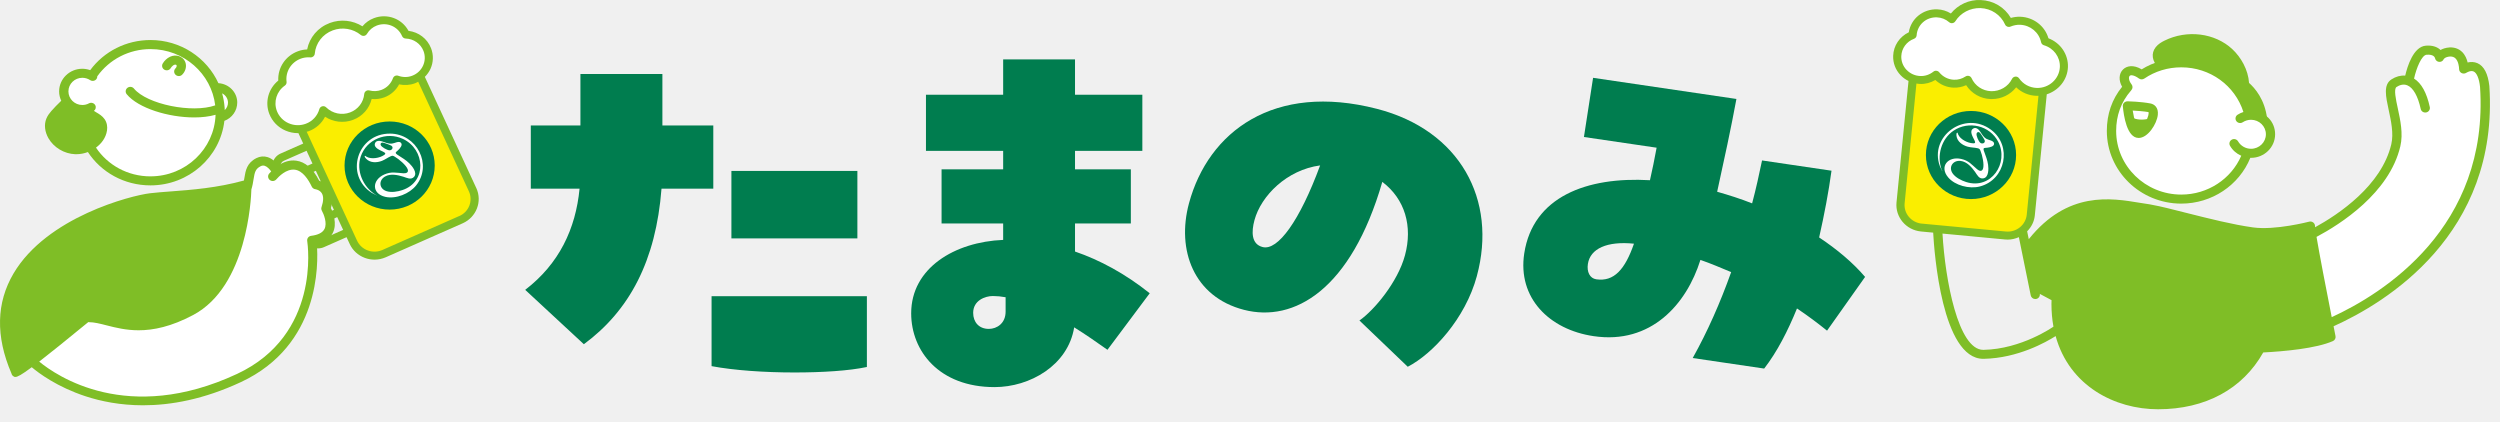
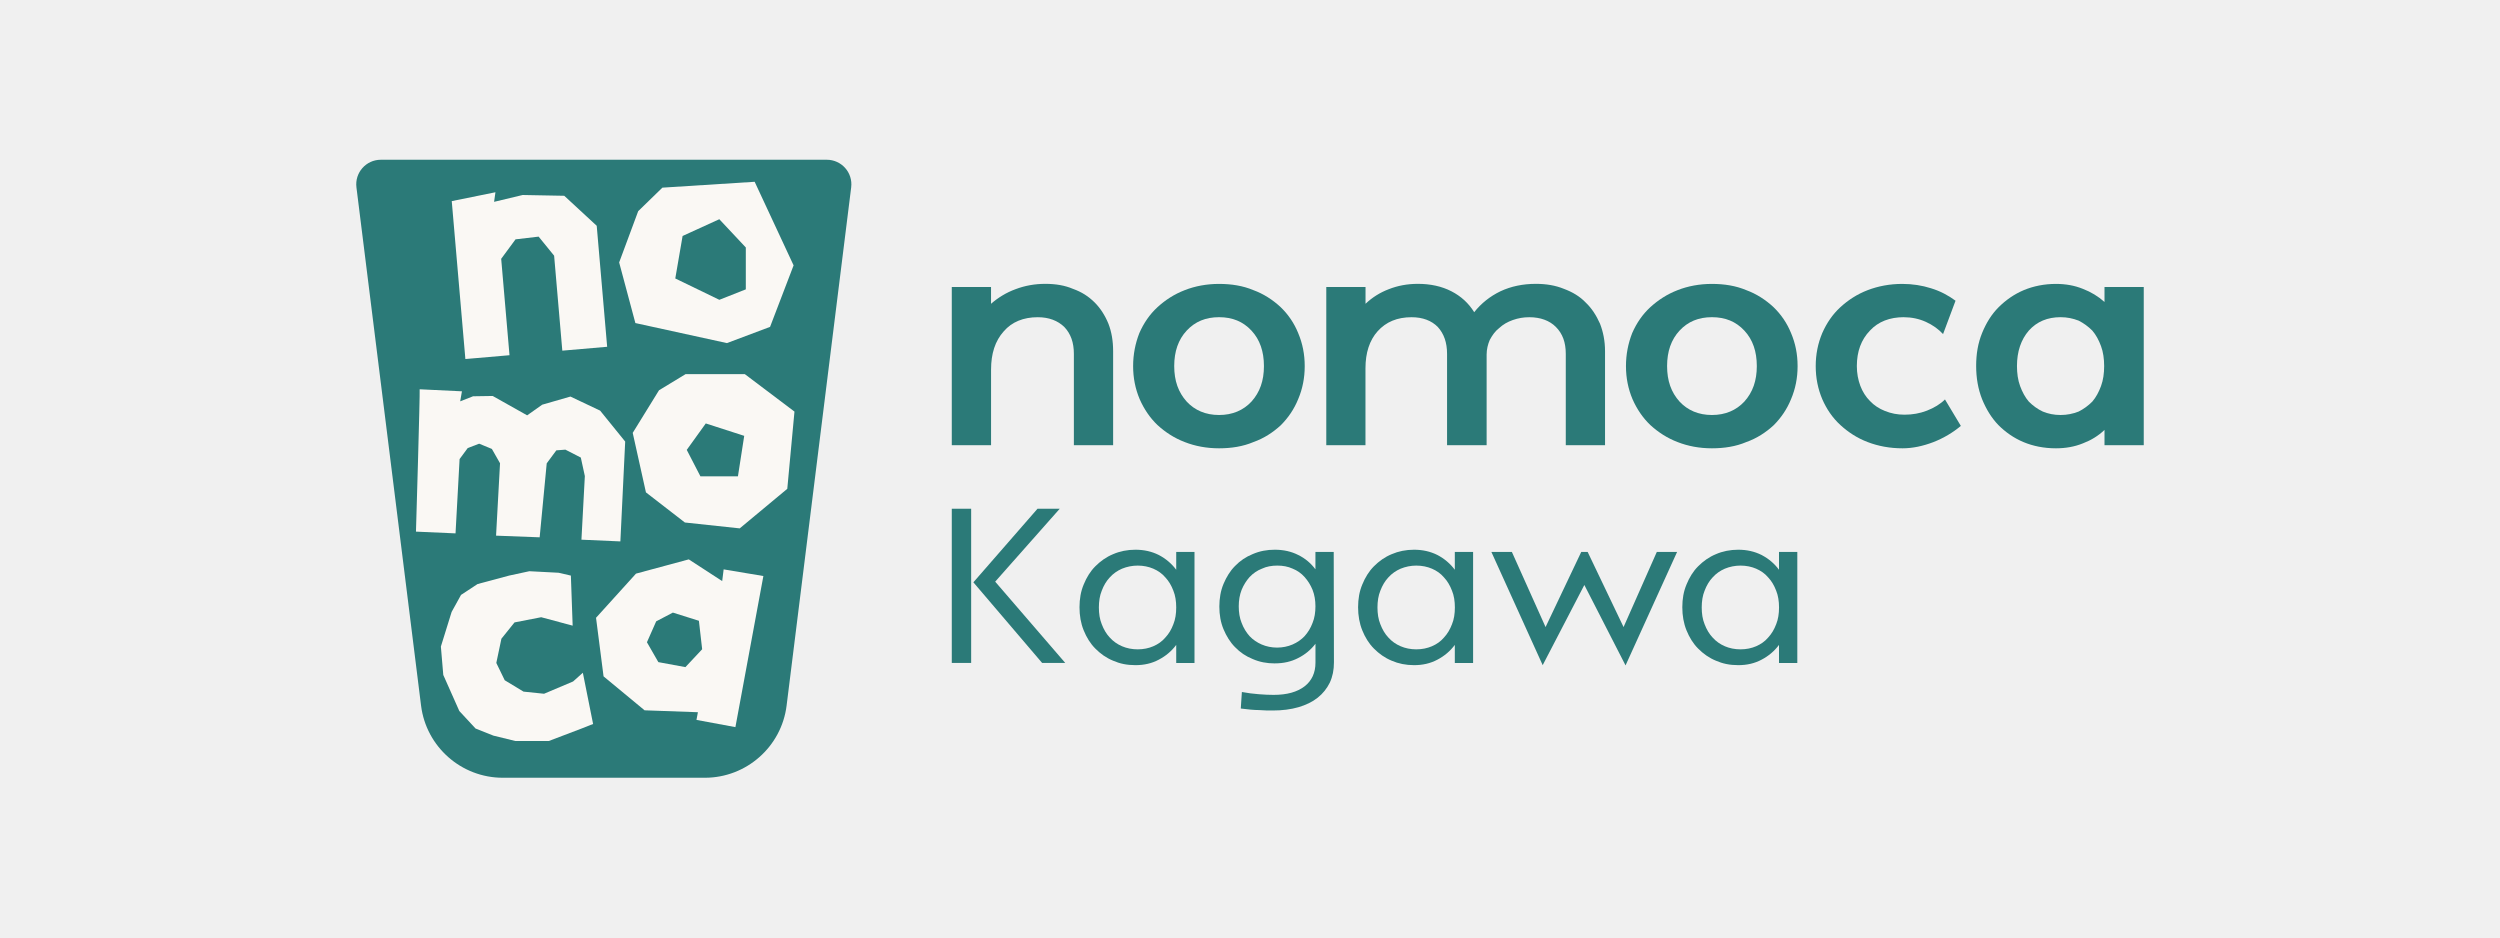
- <svg xmlns="http://www.w3.org/2000/svg" width="190" height="32" viewBox="0 0 190 32" fill="none">
-   <path d="M29.189 19.275L35.034 16.694C35.922 16.302 36.316 15.281 35.915 14.414L31.618 5.124C31.217 4.257 30.172 3.872 29.284 4.264L23.439 6.845C22.551 7.237 22.157 8.257 22.558 9.125L26.855 18.414C27.256 19.281 28.301 19.667 29.189 19.275Z" fill="#FAEE00" />
-   <path d="M21.472 6.258C21.359 5.381 21.859 4.508 22.742 4.179C23.028 4.073 23.325 4.04 23.612 4.06C23.689 3.175 24.269 2.366 25.175 2.027C26.033 1.706 26.959 1.89 27.619 2.427C27.819 2.088 28.127 1.808 28.531 1.657C29.447 1.315 30.466 1.751 30.841 2.63C31.546 2.652 32.2 3.079 32.468 3.764C32.824 4.676 32.357 5.696 31.426 6.043C31 6.203 30.552 6.186 30.154 6.043C29.985 6.518 29.619 6.92 29.1 7.114C28.73 7.253 28.345 7.26 27.989 7.165C27.922 7.889 27.453 8.549 26.713 8.825C25.945 9.111 25.11 8.907 24.566 8.369C24.401 8.95 23.972 9.451 23.352 9.684C22.315 10.07 21.154 9.563 20.758 8.551C20.425 7.699 20.746 6.765 21.472 6.258Z" fill="white" />
-   <path d="M29.612 15.929C31.505 15.929 33.039 14.43 33.039 12.58C33.039 10.731 31.505 9.232 29.612 9.232C27.72 9.232 26.185 10.731 26.185 12.58C26.185 14.43 27.72 15.929 29.612 15.929Z" fill="#007D4F" />
-   <path d="M28.635 14.855L28.261 14.661C26.175 13.339 27.131 10.138 29.646 10.154C31.682 10.166 32.885 12.521 31.625 14.093C31.121 14.723 30.091 15.146 29.28 14.96C28.23 14.716 28.267 13.678 29.2 13.263C29.753 13.018 30.102 13.134 30.656 13.169C30.859 13.181 31.064 13.12 30.989 12.879C30.891 12.568 30.292 12.071 30.004 11.91C29.878 11.838 29.843 11.812 29.7 11.873C29.472 11.971 29.273 12.129 29.029 12.225C28.633 12.378 28.142 12.39 27.828 12.069C27.79 12.03 27.692 11.918 27.719 11.863C27.746 11.808 27.824 11.893 27.859 11.914C28.23 12.124 28.857 12.014 29.194 11.779C29.359 11.665 29.261 11.607 29.129 11.536C28.907 11.417 28.389 11.243 28.495 10.904C28.566 10.675 28.83 10.681 29.022 10.741C29.29 10.825 29.491 10.943 29.792 10.912C29.979 10.894 30.297 10.698 30.456 10.837C30.654 11.011 30.376 11.297 30.248 11.421C30.204 11.466 30.129 11.517 30.094 11.562C30.018 11.659 30.188 11.75 30.259 11.797C30.569 12 30.841 12.151 31.11 12.415C31.336 12.633 31.736 13.132 31.47 13.439C31.244 13.698 30.916 13.512 30.656 13.431C30.23 13.296 29.679 13.179 29.267 13.412C28.767 13.696 28.799 14.328 29.357 14.522C29.727 14.651 30.227 14.567 30.59 14.443C32.477 13.803 32.307 11.354 30.631 10.561C29.363 9.962 27.855 10.6 27.416 11.893C27.056 12.954 27.579 14.185 28.52 14.782C28.533 14.79 28.65 14.843 28.637 14.86L28.635 14.855ZM29.012 10.845C28.934 10.871 28.909 10.949 28.934 11.023C28.993 11.182 29.42 11.411 29.587 11.423C29.786 11.438 29.93 11.211 29.753 11.082C29.679 11.029 29.303 10.892 29.202 10.863C29.146 10.847 29.07 10.826 29.014 10.847L29.012 10.845Z" fill="white" />
-   <path d="M36.197 14.289L32.288 5.841C32.462 5.667 32.608 5.469 32.713 5.24C32.943 4.735 32.96 4.175 32.757 3.658C32.475 2.938 31.816 2.439 31.046 2.345C30.552 1.421 29.435 0.998 28.422 1.376C28.077 1.505 27.778 1.72 27.545 2C26.813 1.538 25.89 1.438 25.066 1.746C24.162 2.084 23.522 2.84 23.344 3.756C23.097 3.766 22.859 3.813 22.633 3.899C21.691 4.251 21.101 5.15 21.149 6.123C20.396 6.738 20.116 7.758 20.469 8.662C20.691 9.226 21.124 9.674 21.689 9.921C21.993 10.052 22.313 10.119 22.635 10.119C22.649 10.119 22.662 10.115 22.677 10.115L23.045 10.91L21.317 11.673C20.721 11.936 20.49 12.703 20.804 13.384L22.955 18.032C23.104 18.351 23.348 18.606 23.648 18.752C23.821 18.835 24.001 18.878 24.177 18.878C24.325 18.878 24.472 18.848 24.61 18.788L26.338 18.026L26.577 18.541C26.805 19.034 27.215 19.41 27.734 19.602C27.972 19.69 28.219 19.733 28.466 19.733C28.757 19.733 29.045 19.671 29.317 19.553L35.163 16.971C36.205 16.511 36.669 15.309 36.199 14.291L36.197 14.289ZM21.047 8.443C20.773 7.74 21.02 6.943 21.651 6.503C21.744 6.438 21.794 6.329 21.779 6.219C21.681 5.457 22.122 4.733 22.855 4.459C23.041 4.39 23.239 4.355 23.447 4.355C23.495 4.355 23.541 4.355 23.591 4.361C23.758 4.373 23.907 4.251 23.922 4.085C23.993 3.278 24.516 2.597 25.286 2.309C26.008 2.039 26.826 2.172 27.422 2.658C27.491 2.715 27.585 2.738 27.675 2.724C27.765 2.707 27.842 2.654 27.888 2.576C28.064 2.278 28.326 2.057 28.644 1.937C29.403 1.654 30.244 2.008 30.558 2.744C30.604 2.852 30.713 2.926 30.834 2.93C31.437 2.95 31.966 3.318 32.184 3.87C32.479 4.625 32.092 5.471 31.32 5.759C30.981 5.886 30.617 5.884 30.265 5.757C30.188 5.728 30.102 5.732 30.027 5.767C29.951 5.802 29.893 5.865 29.866 5.941C29.717 6.354 29.401 6.677 28.993 6.83C28.702 6.939 28.382 6.955 28.073 6.873C27.985 6.851 27.89 6.865 27.815 6.918C27.74 6.969 27.692 7.049 27.683 7.139C27.625 7.779 27.211 8.318 26.604 8.545C25.976 8.78 25.263 8.629 24.788 8.159C24.71 8.081 24.597 8.051 24.491 8.079C24.384 8.106 24.3 8.187 24.271 8.292C24.125 8.809 23.75 9.216 23.244 9.404C22.819 9.561 22.359 9.549 21.942 9.369C21.528 9.189 21.21 8.86 21.047 8.445V8.443ZM25.376 15.949L24.53 16.323C24.484 16.343 24.434 16.329 24.403 16.315C24.34 16.286 24.286 16.229 24.254 16.16L23.101 13.668C23.068 13.596 23.062 13.521 23.081 13.455C23.091 13.42 23.112 13.376 23.16 13.355L24.005 12.981L25.378 15.949H25.376ZM24.353 18.234C24.225 18.29 24.072 18.281 23.922 18.208C23.75 18.124 23.606 17.973 23.518 17.78L21.367 13.132C21.195 12.762 21.29 12.345 21.57 12.22L23.298 11.458L23.748 12.429L22.903 12.803C22.702 12.891 22.549 13.067 22.484 13.286C22.424 13.49 22.442 13.713 22.534 13.915L23.687 16.407C23.781 16.609 23.94 16.771 24.137 16.861C24.246 16.91 24.363 16.936 24.478 16.936C24.583 16.936 24.687 16.916 24.784 16.873L25.629 16.501L26.079 17.472L24.351 18.234H24.353ZM34.906 16.417L29.06 18.999C28.706 19.156 28.311 19.166 27.949 19.034C27.585 18.899 27.298 18.635 27.137 18.29L23.735 10.937L23.309 10.013C23.361 9.997 23.413 9.988 23.465 9.97C24.014 9.766 24.447 9.377 24.704 8.872C25.323 9.279 26.114 9.377 26.826 9.111C27.549 8.842 28.073 8.247 28.246 7.521C28.575 7.556 28.903 7.513 29.213 7.398C29.698 7.217 30.096 6.865 30.332 6.411C30.736 6.499 31.157 6.472 31.539 6.329C31.625 6.297 31.703 6.254 31.782 6.211L35.636 14.541C35.967 15.254 35.64 16.098 34.91 16.419L34.906 16.417Z" fill="#7FBE26" />
-   <path d="M16.509 8.946C17.156 8.946 17.68 8.433 17.68 7.801C17.68 7.169 17.156 6.656 16.509 6.656C15.862 6.656 15.337 7.169 15.337 7.801C15.337 8.433 15.862 8.946 16.509 8.946Z" fill="white" />
-   <path d="M11.439 13.748C14.367 13.748 16.741 11.428 16.741 8.568C16.741 5.707 14.367 3.388 11.439 3.388C8.511 3.388 6.138 5.707 6.138 8.568C6.138 11.428 8.511 13.748 11.439 13.748Z" fill="white" />
-   <path d="M6.928 8.157C6.73 8.263 6.5 8.322 6.257 8.322C5.479 8.322 4.847 7.705 4.847 6.945C4.847 6.184 5.479 5.567 6.257 5.567C6.55 5.567 6.82 5.653 7.046 5.802" fill="white" />
-   <path d="M21.003 13.02C21.003 13.02 20.471 11.906 19.647 12.323C18.823 12.74 19.043 13.459 18.754 14.332C18.754 14.332 18.628 21.452 14.515 23.633C10.402 25.816 8.437 24.138 6.749 24.138L2.424 27.455C2.424 27.455 8.401 33.279 18.162 28.731C24.84 25.618 23.696 18.263 23.696 18.263C25.997 17.979 24.771 15.845 24.771 15.845C25.334 14.179 24.016 14.038 24.016 14.038C22.922 11.738 21.735 12.169 21.001 13.02H21.003Z" fill="white" />
-   <path d="M13.588 5.78C13.498 5.78 13.408 5.747 13.339 5.679C13.201 5.545 13.201 5.328 13.339 5.193C13.412 5.121 13.435 5.033 13.425 4.978C13.419 4.946 13.404 4.931 13.381 4.923C13.235 4.86 13.046 5.054 12.977 5.172C12.881 5.338 12.665 5.393 12.496 5.299C12.326 5.205 12.27 4.995 12.366 4.829C12.624 4.394 13.151 4.071 13.668 4.294C13.906 4.398 14.071 4.6 14.12 4.854C14.174 5.142 14.067 5.459 13.839 5.681C13.77 5.749 13.68 5.782 13.59 5.782L13.588 5.78Z" fill="#7FBE26" />
-   <path d="M18.032 7.801C18.032 7.01 17.396 6.368 16.599 6.321C15.716 4.392 13.737 3.042 11.437 3.042C9.609 3.042 7.918 3.893 6.855 5.332C6.665 5.264 6.462 5.226 6.255 5.226C5.284 5.226 4.493 5.998 4.493 6.947C4.493 7.202 4.554 7.443 4.656 7.66C4.64 7.676 4.621 7.693 4.608 7.705C4.368 7.94 4.121 8.181 3.895 8.445C3.761 8.6 3.612 8.791 3.52 9.022C3.34 9.471 3.399 10.013 3.683 10.508C4.089 11.213 4.884 11.689 5.713 11.72C5.742 11.72 5.774 11.72 5.803 11.72C6.102 11.72 6.399 11.662 6.68 11.556C7.682 13.085 9.431 14.089 11.437 14.089C14.339 14.089 16.737 11.941 17.053 9.185C17.63 8.968 18.03 8.419 18.03 7.797L18.032 7.801ZM11.439 13.404C9.697 13.404 8.178 12.539 7.295 11.219C7.504 11.064 7.69 10.88 7.834 10.667C8.115 10.258 8.314 9.59 7.952 9.06C7.782 8.813 7.537 8.668 7.322 8.541C7.259 8.504 7.196 8.468 7.138 8.427C7.274 8.324 7.322 8.145 7.238 7.993C7.146 7.826 6.933 7.764 6.761 7.854C6.606 7.938 6.437 7.979 6.257 7.979C5.673 7.979 5.2 7.515 5.2 6.945C5.2 6.374 5.675 5.912 6.257 5.912C6.468 5.912 6.673 5.974 6.849 6.088C7.01 6.195 7.23 6.154 7.339 5.996C7.38 5.935 7.393 5.865 7.393 5.798C8.322 4.504 9.816 3.731 11.441 3.731C13.977 3.731 16.072 5.604 16.356 8.008C14.617 8.621 11.178 7.938 10.178 6.728C10.056 6.581 9.835 6.558 9.682 6.677C9.531 6.798 9.508 7.012 9.63 7.161C10.51 8.226 12.806 8.925 14.76 8.925C15.348 8.925 15.904 8.86 16.383 8.723C16.297 11.317 14.117 13.402 11.441 13.402L11.439 13.404ZM17.082 8.367C17.082 8.329 17.078 8.29 17.076 8.251C17.076 8.23 17.076 8.21 17.072 8.188C17.044 7.811 16.982 7.446 16.881 7.094C17.145 7.227 17.327 7.493 17.327 7.801C17.327 8.02 17.233 8.22 17.082 8.367Z" fill="#7FBE26" />
-   <path d="M25.15 15.814C25.332 15.195 25.296 14.684 25.041 14.295C24.813 13.948 24.476 13.801 24.261 13.737C23.788 12.813 23.198 12.3 22.507 12.21C21.982 12.141 21.515 12.331 21.149 12.574C20.974 12.339 20.702 12.059 20.342 11.943C20.059 11.853 19.762 11.877 19.486 12.016C18.758 12.386 18.664 12.963 18.574 13.521C18.563 13.586 18.551 13.653 18.538 13.719C16.528 14.277 14.559 14.43 12.969 14.549C12.396 14.592 11.854 14.633 11.395 14.688C9.95 14.861 3.564 16.495 1.031 20.779C-0.283 23.005 -0.342 25.554 0.861 28.359C0.878 28.443 0.92 28.522 0.987 28.573C1.039 28.614 1.087 28.649 1.164 28.649C1.328 28.649 1.629 28.494 2.413 27.909C2.943 28.357 4.345 29.412 6.521 30.123C7.667 30.497 9.134 30.802 10.872 30.802C12.981 30.802 15.49 30.354 18.312 29.038C24.323 26.237 24.204 20.047 24.078 18.543C24.664 18.41 25.07 18.132 25.286 17.715C25.65 17.01 25.309 16.143 25.148 15.81L25.15 15.814ZM24.656 17.41C24.514 17.684 24.175 17.856 23.652 17.922C23.558 17.934 23.472 17.981 23.415 18.054C23.359 18.128 23.334 18.222 23.348 18.314C23.392 18.604 24.369 25.456 18.011 28.42C9.701 32.292 4.294 28.563 2.98 27.482C3.796 26.85 4.979 25.898 6.713 24.477C6.726 24.477 6.736 24.485 6.751 24.485C7.157 24.485 7.6 24.598 8.111 24.729C8.784 24.9 9.571 25.101 10.536 25.101C11.651 25.101 13.002 24.833 14.684 23.939C18.789 21.76 19.086 15.099 19.105 14.393C19.191 14.12 19.233 13.862 19.268 13.635C19.356 13.085 19.413 12.834 19.808 12.633C19.917 12.578 20.013 12.568 20.118 12.601C20.312 12.662 20.49 12.86 20.61 13.028C20.551 13.089 20.499 13.145 20.459 13.191C20.333 13.337 20.352 13.553 20.501 13.676C20.649 13.799 20.871 13.78 20.997 13.635C21.164 13.441 21.756 12.813 22.411 12.897C23.003 12.975 23.436 13.641 23.696 14.187C23.746 14.293 23.855 14.369 23.974 14.383C23.978 14.383 24.29 14.426 24.451 14.678C24.599 14.909 24.593 15.277 24.436 15.741C24.405 15.832 24.415 15.933 24.463 16.017C24.597 16.252 24.892 16.961 24.656 17.415V17.41Z" fill="#7FBE26" />
-   <path d="M170.928 6.303C170.861 5.299 170.319 4.357 169.658 3.738C168.333 2.499 166.203 2.235 164.481 3.098C164.278 3.2 164.021 3.347 163.835 3.584C163.463 4.056 163.55 4.666 164.059 5.14C164.199 5.271 164.423 5.267 164.557 5.128C164.586 5.097 164.607 5.062 164.624 5.025L169.561 7.084L169.478 7.235C169.417 7.345 169.421 7.48 169.492 7.587L170.735 9.445C170.802 9.543 170.913 9.6 171.03 9.6C171.057 9.6 171.087 9.596 171.116 9.59L172.032 9.367C172.204 9.326 172.319 9.165 172.298 8.993C172.122 7.562 171.382 6.704 170.928 6.303Z" fill="#7FBE26" />
-   <path d="M188.839 6.573C188.592 4.312 187.245 5.244 187.245 5.244C187.245 5.244 187.262 3.928 186.205 3.944C185.54 3.993 185.404 4.345 185.404 4.345C185.404 4.345 185.301 3.746 184.397 3.811C183.493 3.879 183.085 6.082 183.085 6.082V6.162C182.705 6.009 182.301 6.09 181.943 6.319C181.119 6.849 182.51 9.212 182.083 11.031C181.248 14.602 177.336 16.955 175.675 17.809L176.305 21.188L176.175 21.368L176.671 23.155L176.763 23.649L176.798 23.614L177.058 24.549C180.658 22.958 189.58 17.858 188.839 6.571V6.573Z" fill="white" />
-   <path d="M165.774 4.77C164.649 4.77 163.624 5.099 162.766 5.683C161.678 4.886 161.056 5.78 161.715 6.616L161.665 6.679C160.883 7.582 160.473 8.672 160.473 9.947C160.473 12.809 162.847 15.127 165.774 15.127C168.701 15.127 171.076 12.807 171.076 9.947C171.076 7.088 168.701 4.768 165.774 4.768V4.77Z" fill="white" />
-   <path d="M170.25 9.005C170.486 8.85 170.771 8.758 171.078 8.758C171.896 8.758 172.56 9.406 172.56 10.205C172.56 11.004 171.896 11.652 171.078 11.652C170.524 11.652 170.041 11.354 169.787 10.914" fill="white" />
-   <path d="M161.688 8.042C161.688 8.042 162.661 8.065 163.368 8.198C164.128 8.341 163.182 10.152 162.529 10.138C161.877 10.123 161.69 8.04 161.69 8.04L161.688 8.042Z" fill="#7FBE26" />
-   <path d="M161.751 8.744C161.751 8.744 162.343 9.375 163.617 8.936C163.617 8.936 163.898 8.318 163.013 8.294C162.13 8.271 161.676 8.192 161.676 8.192L161.751 8.744Z" fill="white" />
-   <path d="M153.754 4.323L147.369 3.721C146.4 3.63 145.538 4.323 145.444 5.271L144.443 15.418C144.349 16.365 145.059 17.207 146.029 17.298L152.414 17.9C153.384 17.991 154.245 17.297 154.339 16.35L155.341 6.203C155.434 5.256 154.724 4.414 153.754 4.323Z" fill="#FAEE00" />
-   <path d="M155.422 3.147C155.24 2.28 154.479 1.614 153.533 1.579C153.225 1.569 152.934 1.63 152.671 1.742C152.305 0.929 151.491 0.344 150.52 0.309C149.602 0.277 148.786 0.743 148.34 1.458C148.039 1.201 147.654 1.033 147.223 1.017C146.244 0.982 145.421 1.716 145.359 2.666C144.699 2.91 144.22 3.521 144.193 4.253C144.155 5.228 144.936 6.045 145.932 6.082C146.388 6.098 146.806 5.943 147.135 5.679C147.451 6.076 147.932 6.342 148.486 6.362C148.882 6.376 149.25 6.262 149.556 6.062C149.857 6.726 150.52 7.202 151.313 7.231C152.135 7.259 152.857 6.802 153.194 6.123C153.541 6.622 154.112 6.961 154.778 6.984C155.887 7.024 156.82 6.178 156.859 5.093C156.893 4.181 156.282 3.396 155.426 3.147H155.422Z" fill="white" />
-   <path d="M171.206 8.427C170.513 6.062 168.319 4.426 165.774 4.426C164.695 4.426 163.661 4.717 162.768 5.271C162.123 4.888 161.621 5.013 161.351 5.279C161.029 5.598 161.008 6.113 161.28 6.595C160.51 7.544 160.119 8.67 160.119 9.95C160.119 12.995 162.655 15.475 165.774 15.475C168.101 15.475 170.174 14.085 171.026 11.992C171.043 11.992 171.059 11.996 171.076 11.996C172.087 11.996 172.909 11.192 172.909 10.205C172.909 9.218 172.154 8.494 171.206 8.427ZM171.078 11.307C170.67 11.307 170.294 11.09 170.095 10.745C169.999 10.579 169.783 10.52 169.616 10.614C169.446 10.708 169.386 10.916 169.482 11.082C169.679 11.423 169.982 11.685 170.335 11.838C169.566 13.615 167.777 14.788 165.779 14.788C163.048 14.788 160.828 12.619 160.828 9.952C160.828 8.778 161.201 7.752 161.948 6.894L161.998 6.83C162.096 6.708 162.096 6.534 161.998 6.409C161.762 6.109 161.772 5.847 161.856 5.765C161.946 5.675 162.218 5.714 162.557 5.964C162.678 6.054 162.845 6.056 162.969 5.97C163.789 5.412 164.76 5.117 165.777 5.117C167.965 5.117 169.858 6.497 170.499 8.511C170.342 8.562 170.191 8.631 170.053 8.721C169.892 8.827 169.85 9.042 169.959 9.199C170.068 9.357 170.287 9.398 170.448 9.291C170.635 9.169 170.854 9.103 171.08 9.103C171.702 9.103 172.208 9.598 172.208 10.205C172.208 10.812 171.702 11.307 171.08 11.307H171.078Z" fill="#7FBE26" />
-   <path d="M162.534 10.483H162.519C161.644 10.465 161.4 8.791 161.335 8.073C161.326 7.975 161.36 7.879 161.429 7.807C161.498 7.736 161.594 7.701 161.695 7.699C161.736 7.699 162.705 7.723 163.433 7.862C163.743 7.922 164.053 8.179 163.994 8.729C163.919 9.428 163.237 10.485 162.534 10.485V10.483ZM162.086 8.402C162.19 9.093 162.393 9.721 162.552 9.798C162.603 9.794 162.831 9.639 163.046 9.287C163.293 8.885 163.318 8.58 163.287 8.519C162.904 8.455 162.423 8.421 162.086 8.402Z" fill="#7FBE26" />
-   <path d="M149.796 15.129C151.689 15.129 153.223 13.63 153.223 11.781C153.223 9.932 151.689 8.433 149.796 8.433C147.903 8.433 146.369 9.932 146.369 11.781C146.369 13.63 147.903 15.129 149.796 15.129Z" fill="#007D4F" />
-   <path d="M147.61 13.012L147.432 12.636C146.591 10.35 149.334 8.367 151.326 9.866C152.939 11.078 152.439 13.666 150.461 14.173C149.671 14.375 148.587 14.105 148.057 13.476C147.371 12.662 148.045 11.857 149.045 12.078C149.637 12.208 149.842 12.509 150.263 12.864C150.418 12.995 150.618 13.067 150.706 12.83C150.821 12.525 150.65 11.775 150.522 11.474C150.466 11.344 150.453 11.301 150.302 11.266C150.06 11.209 149.804 11.217 149.551 11.149C149.141 11.037 148.742 10.757 148.691 10.315C148.685 10.26 148.677 10.115 148.733 10.086C148.79 10.058 148.798 10.172 148.815 10.209C148.978 10.595 149.547 10.878 149.959 10.892C150.162 10.898 150.12 10.794 150.058 10.659C149.955 10.432 149.65 9.988 149.945 9.782C150.143 9.643 150.348 9.802 150.466 9.962C150.627 10.187 150.713 10.399 150.972 10.553C151.131 10.647 151.505 10.679 151.547 10.884C151.598 11.139 151.2 11.203 151.022 11.227C150.959 11.235 150.869 11.233 150.813 11.248C150.694 11.28 150.771 11.452 150.8 11.532C150.922 11.875 151.043 12.157 151.095 12.525C151.139 12.834 151.15 13.467 150.748 13.553C150.407 13.625 150.261 13.284 150.106 13.067C149.851 12.707 149.484 12.288 149.009 12.231C148.436 12.161 148.07 12.682 148.392 13.167C148.608 13.488 149.058 13.717 149.424 13.833C151.321 14.44 152.704 12.39 151.861 10.769C151.223 9.543 149.627 9.158 148.474 9.929C147.53 10.561 147.183 11.851 147.564 12.881C147.568 12.895 147.629 13.005 147.61 13.012ZM150.395 10.044C150.317 10.019 150.248 10.066 150.223 10.14C150.171 10.301 150.369 10.735 150.495 10.845C150.643 10.974 150.899 10.878 150.838 10.671C150.813 10.587 150.597 10.254 150.535 10.17C150.499 10.123 150.453 10.064 150.395 10.046V10.044Z" fill="white" />
-   <path d="M189.191 6.538C189.088 5.606 188.785 5.021 188.289 4.802C188.034 4.69 187.768 4.696 187.54 4.749C187.479 4.49 187.36 4.181 187.117 3.946C186.881 3.715 186.565 3.592 186.18 3.603C185.87 3.625 185.644 3.705 185.479 3.799C185.266 3.592 184.914 3.429 184.372 3.47C183.416 3.539 182.958 5.052 182.797 5.747C182.449 5.72 182.09 5.814 181.751 6.033C181.123 6.436 181.318 7.325 181.539 8.353C181.721 9.195 181.928 10.15 181.74 10.955C181.004 14.109 177.721 16.297 175.947 17.272C175.943 17.233 175.941 17.2 175.941 17.18C175.941 17.073 175.89 16.971 175.802 16.906C175.715 16.84 175.602 16.818 175.497 16.846C175.472 16.852 172.909 17.521 171.22 17.282C169.666 17.063 168.038 16.652 165.977 16.133C165.565 16.029 165.138 15.92 164.689 15.81C164.314 15.718 163.904 15.628 163.377 15.53C163.144 15.499 162.896 15.456 162.632 15.414C160.427 15.046 157.138 14.498 154.186 18.177L154.064 17.58C154.391 17.251 154.6 16.834 154.646 16.372L155.554 7.168C156.451 6.881 157.125 6.074 157.163 5.099C157.198 4.132 156.598 3.255 155.682 2.91C155.407 1.971 154.552 1.309 153.543 1.272C153.303 1.264 153.06 1.295 152.824 1.362C152.353 0.551 151.499 0.038 150.53 0.003C149.645 -0.038 148.809 0.357 148.267 1.025C147.953 0.831 147.601 0.722 147.231 0.71C146.145 0.671 145.231 1.424 145.068 2.454C144.369 2.787 143.909 3.468 143.881 4.236C143.86 4.788 144.061 5.316 144.446 5.718C144.62 5.902 144.825 6.045 145.047 6.154L144.135 15.383C144.026 16.495 144.861 17.486 145.999 17.593L146.921 17.68C147.003 19.177 147.593 27.271 150.729 27.271C150.742 27.271 150.754 27.271 150.765 27.271C153.365 27.22 155.522 25.992 156.228 25.542C157.272 29.344 160.745 31.104 164.011 31.104C167.603 31.104 170.44 29.571 172.005 26.787C173.587 26.705 176.01 26.488 177.298 25.924C177.447 25.859 177.531 25.701 177.499 25.544C177.451 25.305 177.401 25.053 177.351 24.796C181.276 23.032 189.933 17.832 189.191 6.532V6.538ZM144.898 5.311C144.626 5.025 144.484 4.653 144.499 4.263C144.522 3.674 144.9 3.157 145.465 2.948C145.578 2.906 145.656 2.803 145.664 2.687C145.716 1.892 146.382 1.285 147.21 1.319C147.549 1.332 147.869 1.458 148.135 1.687C148.204 1.747 148.294 1.773 148.386 1.759C148.476 1.744 148.555 1.693 148.604 1.618C149.007 0.972 149.738 0.594 150.51 0.614C151.336 0.645 152.056 1.123 152.388 1.867C152.457 2.018 152.637 2.088 152.794 2.022C153.035 1.922 153.282 1.875 153.524 1.883C154.307 1.912 154.964 2.458 155.123 3.21C155.146 3.318 155.228 3.406 155.336 3.439C156.079 3.656 156.577 4.332 156.55 5.085C156.514 6 155.719 6.716 154.788 6.683C154.246 6.663 153.759 6.397 153.449 5.953C153.386 5.863 153.284 5.81 153.171 5.822C153.06 5.831 152.964 5.894 152.916 5.992C152.621 6.587 151.991 6.949 151.323 6.93C150.675 6.906 150.106 6.528 149.838 5.939C149.8 5.857 149.729 5.796 149.641 5.771C149.612 5.763 149.585 5.759 149.555 5.759C149.495 5.759 149.434 5.775 149.384 5.81C149.118 5.984 148.815 6.074 148.499 6.06C148.064 6.043 147.656 5.837 147.38 5.493C147.329 5.43 147.252 5.389 147.17 5.379C147.085 5.369 147.005 5.393 146.94 5.444C146.649 5.675 146.302 5.792 145.944 5.778C145.545 5.763 145.174 5.598 144.902 5.311H144.898ZM146.059 16.996C145.262 16.92 144.674 16.225 144.752 15.446L145.649 6.346C145.737 6.36 145.827 6.378 145.917 6.381C146.323 6.399 146.733 6.289 147.087 6.078C147.461 6.434 147.951 6.642 148.472 6.661C148.806 6.675 149.129 6.607 149.428 6.473C149.834 7.104 150.524 7.503 151.298 7.529C151.328 7.529 151.355 7.529 151.384 7.529C152.114 7.529 152.794 7.192 153.229 6.634C153.637 7.031 154.177 7.262 154.763 7.282C154.817 7.282 154.872 7.282 154.924 7.28L154.033 16.317C153.955 17.096 153.242 17.672 152.447 17.595L146.061 16.994L146.059 16.996ZM156.056 24.829C156.033 24.845 153.639 26.531 150.75 26.589C150.744 26.589 150.738 26.589 150.729 26.589C148.823 26.589 147.831 21.278 147.629 17.752L152.382 18.2C152.449 18.206 152.518 18.21 152.585 18.21C152.882 18.21 153.167 18.142 153.434 18.024L154.336 22.451C154.37 22.615 154.516 22.727 154.681 22.727C154.704 22.727 154.727 22.725 154.75 22.721C154.935 22.684 155.054 22.515 155.027 22.335L155.918 22.813C155.914 22.907 155.91 23.001 155.91 23.099C155.91 23.713 155.964 24.287 156.062 24.825C156.06 24.825 156.056 24.825 156.054 24.829H156.056ZM177.211 24.105C176.769 21.871 176.275 19.303 176.056 18.003C177.851 17.051 181.594 14.678 182.426 11.113C182.65 10.16 182.426 9.126 182.228 8.214C182.087 7.564 181.912 6.755 182.136 6.612C182.334 6.483 182.638 6.356 182.952 6.483C183.399 6.663 183.761 7.3 183.975 8.28C184.014 8.466 184.201 8.582 184.393 8.545C184.584 8.506 184.705 8.322 184.665 8.136C184.429 7.047 184.027 6.321 183.468 5.972C183.644 5.179 184.044 4.187 184.425 4.159C184.958 4.12 185.046 4.365 185.056 4.406C185.084 4.559 185.207 4.686 185.364 4.702C185.521 4.719 185.667 4.637 185.724 4.492C185.728 4.486 185.824 4.324 186.209 4.293C186.374 4.293 186.513 4.336 186.615 4.437C186.843 4.657 186.891 5.097 186.891 5.244C186.891 5.373 186.962 5.491 187.077 5.551C187.193 5.612 187.337 5.602 187.444 5.53C187.448 5.528 187.76 5.326 187.996 5.432C188.237 5.54 188.414 5.97 188.483 6.597C189.189 17.308 181.064 22.335 177.206 24.105H177.211Z" fill="#7FBE26" />
-   <path d="M84.165 26.584C83.353 26.006 82.512 25.425 81.638 24.878C81.169 27.774 78.267 29.42 75.585 29.42C71.373 29.42 69.25 26.677 69.25 23.811C69.25 20.366 72.557 18.384 76.24 18.232V16.983H71.559V12.868H76.24V11.466H70.373V7.198H76.24V4.516H81.701V7.198H86.818V11.466H81.701V12.868H85.944V16.983H81.701V19.117C83.573 19.757 85.508 20.794 87.379 22.288L84.165 26.587V26.584ZM76.426 22.59C76.083 22.529 75.771 22.498 75.459 22.498C74.867 22.498 73.961 22.834 73.961 23.778C73.961 24.479 74.399 24.996 75.148 24.996C75.771 24.996 76.426 24.569 76.426 23.686V22.588V22.59Z" fill="#007D4F" />
-   <path d="M112.245 20.969C111.362 24.238 108.866 26.905 106.989 27.874L103.317 24.358C104.449 23.567 106.232 21.429 106.778 19.404C107.372 17.206 106.79 15.137 105.056 13.823C102.671 22.057 98.329 24.526 94.54 23.547C90.722 22.562 89.404 19.003 90.364 15.446C91.835 10.009 96.811 6.25 104.654 8.273C110.96 9.9 113.808 15.184 112.243 20.969H112.245ZM100.328 12.572C97.798 12.909 95.84 14.88 95.34 16.73C95.097 17.627 95.099 18.555 95.959 18.776C97.114 19.075 98.779 16.781 100.33 12.57L100.328 12.572Z" fill="#007D4F" />
-   <path d="M44.112 9.535V5.626H50.342V9.535H54.211V14.34H50.275C49.848 19.819 47.848 23.598 44.373 26.161L39.915 22.028C42.505 20.041 43.752 17.384 44.047 14.34H40.341V9.535H44.112ZM54.079 22.509H65.883V27.891C64.538 28.179 62.506 28.308 60.374 28.308C58.113 28.308 55.784 28.148 54.079 27.827V22.509ZM55.587 12.993H65.161V18.12H55.587V12.993Z" fill="#007D4F" />
-   <path d="M138.854 25.129C138.155 24.567 137.398 23.995 136.571 23.443C135.864 25.178 135.056 26.746 134.077 28.011L128.646 27.21C129.771 25.199 130.738 23.009 131.569 20.679C130.772 20.348 130.006 20.019 129.232 19.753C128.177 23.124 125.476 26.192 121.118 25.548C117.741 25.051 115.32 22.639 115.844 19.25C116.505 14.962 120.574 13.416 125.397 13.696C125.579 12.926 125.738 12.092 125.903 11.225L120.379 10.412L121.074 5.914L131.968 7.521C131.573 9.672 131.027 12.196 130.504 14.573C131.405 14.829 132.303 15.115 133.161 15.456C133.454 14.365 133.684 13.296 133.916 12.194L139.195 12.973C138.979 14.565 138.651 16.297 138.255 18.046C139.622 18.954 140.816 19.957 141.747 21.045L138.858 25.127L138.854 25.129ZM124.181 18.52C122.141 18.312 120.859 18.89 120.679 20.06C120.587 20.659 120.823 21.153 121.315 21.227C122.664 21.425 123.503 20.477 124.181 18.52Z" fill="#007D4F" />
+ <svg xmlns="http://www.w3.org/2000/svg" width="800" height="300" viewBox="0 0 800 300" fill="none">
+   <path d="M264.58 51.12H121.86C117.13 51.12 113.48 55.26 114.06 59.95L134.74 225.8C136.38 238.96 147.62 248.88 160.88 248.88H225.57C238.83 248.88 250.07 238.96 251.71 225.8L272.38 59.95C272.96 55.26 269.31 51.12 264.58 51.12Z" fill="#2B7A78" />
+   <path d="M241.51 58.17L211.96 60.05L204.22 67.58L198.13 83.98L203.32 103.38L232.62 109.79L246.42 104.6L253.95 84.92L241.49 58.17H241.51ZM238.67 92.59L230.19 95.94L216.09 89.11L218.43 75.51L230.18 70.15L238.66 79.19V92.59H238.67Z" fill="#FAF8F4" />
+   <path d="M238.33 119.72H219.39L210.88 124.89L202.47 138.52L206.7 157.56L219.16 167.2L236.71 169.08L251.93 156.42L254.23 131.71L238.34 119.72H238.33ZM236.13 152.42H224.13L219.76 143.96L225.85 135.5L238.15 139.47L236.14 152.42H236.13Z" fill="#FAF8F4" />
+   <path d="M182.68 184.19L183.25 200.21L173.18 197.51L164.65 199.17L160.45 204.39L158.82 212.14L161.51 217.68L167.53 221.32L174.1 222L183.39 218.07L186.51 215.28L189.79 231.67L186.18 233.1L175.64 237.11H164.87L157.89 235.4L152.17 233.12L146.98 227.52L141.85 215.98L141.08 206.9L144.52 195.82L147.53 190.37L152.81 186.9L162.91 184.19L169.39 182.79L178.75 183.28L182.68 184.19Z" fill="#FAF8F4" />
+   <path d="M144.56 64.36L148.92 114.89L163.04 113.67L160.38 82.82L164.97 76.59L172.36 75.72L177.32 81.82L179.94 112.21L194.29 110.97L190.95 72.25L180.56 62.65L167.25 62.4L158.11 64.59L158.54 61.52L144.56 64.36Z" fill="#FAF8F4" />
+   <path d="M134.29 124.6C134.43 125.82 133.11 170.12 133.11 170.12L145.77 170.68L147.07 146.9L149.67 143.38L153.33 141.98L157.4 143.66L160.01 148.24L158.74 171.41L172.69 171.94L174.95 148.27L178.03 144.11L180.93 143.89L185.86 146.42L187.15 152.34L186.06 172.7L198.52 173.25L200.06 141.3L192.04 131.4L182.54 126.9L173.51 129.5L168.69 132.91L157.66 126.71L151.38 126.81L147.26 128.43L147.82 125.22L134.3 124.57L134.29 124.6Z" fill="#FAF8F4" />
+   <path d="M231.57 182.19L231.1 185.95L220.41 179L203.52 183.56L190.73 197.69L193.14 216.44L206.27 227.3L223.33 227.91L222.87 230.37L235.33 232.68L244.28 184.33L231.57 182.2V182.19ZM219.33 213.48L210.67 211.88L207.02 205.52L209.98 198.83L215.32 196.03L223.65 198.65L224.69 207.76L219.32 213.49L219.33 213.48Z" fill="#FAF8F4" />
+   <path d="M310.77 162.8V212.14H304.57V162.8H310.77ZM331.99 162.8H339.11L318.46 186.13L340.88 212.14H333.48L311.48 186.34L332 162.8H331.99Z" fill="#2B7A78" />
+   <path d="M382.24 176.62V212.15H376.39V206.37C374.91 208.35 373.08 209.9 370.82 211.09C368.57 212.29 366.1 212.85 363.35 212.85C360.6 212.85 358.34 212.36 356.23 211.44C353.97 210.52 352.14 209.19 350.52 207.56C348.9 205.94 347.7 203.97 346.78 201.71C345.86 199.46 345.44 196.99 345.44 194.31C345.44 191.63 345.86 189.23 346.78 187.05C347.7 184.79 348.89 182.82 350.52 181.2C352.14 179.58 353.97 178.24 356.23 177.32C358.34 176.4 360.74 175.91 363.35 175.91C366.1 175.91 368.57 176.47 370.82 177.6C373.08 178.79 374.91 180.35 376.39 182.32V176.61H382.24V176.62ZM364.06 180.99C362.3 180.99 360.6 181.34 359.05 181.98C357.57 182.62 356.23 183.53 355.1 184.8C354.04 185.93 353.19 187.34 352.56 189.03C351.92 190.58 351.64 192.41 351.64 194.39C351.64 196.37 351.92 198.2 352.56 199.75C353.2 201.44 354.04 202.85 355.1 203.98C356.23 205.25 357.57 206.16 359.05 206.8C360.53 207.44 362.22 207.79 364.06 207.79C365.9 207.79 367.58 207.44 369.06 206.8C370.54 206.16 371.88 205.25 372.94 203.98C374 202.85 374.85 201.44 375.48 199.75C376.11 198.2 376.39 196.36 376.39 194.39C376.39 192.42 376.11 190.58 375.48 189.03C374.84 187.34 374 185.93 372.94 184.8C371.88 183.53 370.54 182.62 369.06 181.98C367.58 181.34 365.89 180.99 364.06 180.99Z" fill="#2B7A78" />
+   <path d="M407.96 212.29C405.42 212.29 403.1 211.87 400.84 210.88C398.72 210.03 396.82 208.77 395.2 207.07C393.65 205.52 392.45 203.55 391.53 201.36C390.61 199.18 390.19 196.71 390.19 194.1C390.19 191.49 390.61 189.02 391.53 186.84C392.45 184.65 393.65 182.68 395.2 181.13C396.82 179.44 398.72 178.17 400.84 177.32C403.1 176.33 405.42 175.91 407.96 175.91C410.71 175.91 413.25 176.47 415.44 177.6C417.62 178.65 419.46 180.21 420.94 182.18V176.61H426.79L426.86 211.99C426.86 214.38 426.44 216.5 425.52 218.48C424.61 220.31 423.34 221.93 421.65 223.27C419.96 224.61 417.91 225.59 415.52 226.3C413.06 227.01 410.3 227.36 407.27 227.36C405.93 227.36 404.53 227.36 402.83 227.22C401.28 227.22 399.3 227.01 397.05 226.73L397.4 221.44C399.23 221.79 400.99 222 402.83 222.15C404.52 222.29 406.14 222.36 407.55 222.36C411.85 222.36 415.1 221.44 417.49 219.61C419.75 217.85 420.95 215.31 420.95 212.07V206.01C419.47 207.92 417.63 209.47 415.38 210.59C413.2 211.72 410.73 212.28 407.98 212.28L407.96 212.29ZM408.74 180.99C406.98 180.99 405.29 181.27 403.81 181.98C402.33 182.54 400.99 183.46 399.86 184.66C398.8 185.86 397.96 187.2 397.32 188.75C396.68 190.37 396.4 192.13 396.4 194.04C396.4 195.95 396.68 197.78 397.32 199.33C397.96 201.02 398.8 202.36 399.86 203.56C400.92 204.69 402.26 205.6 403.74 206.24C405.22 206.88 406.91 207.23 408.67 207.23C410.43 207.23 412.13 206.88 413.61 206.24C415.09 205.6 416.42 204.69 417.48 203.56C418.54 202.36 419.39 201.02 420.02 199.33C420.66 197.78 420.94 195.95 420.94 194.04C420.94 192.13 420.66 190.38 420.02 188.75C419.38 187.2 418.54 185.86 417.48 184.66C416.42 183.46 415.09 182.55 413.68 181.98C412.13 181.27 410.5 180.99 408.74 180.99Z" fill="#2B7A78" />
+   <path d="M471.39 176.62V212.15H465.54V206.37C464.06 208.35 462.23 209.9 459.98 211.09C457.72 212.29 455.25 212.85 452.5 212.85C449.89 212.85 447.49 212.36 445.38 211.44C443.13 210.52 441.3 209.19 439.67 207.56C438.04 205.93 436.85 203.97 435.93 201.71C435.02 199.46 434.59 196.99 434.59 194.31C434.59 191.63 435.01 189.23 435.93 187.05C436.85 184.79 438.05 182.82 439.67 181.2C441.29 179.58 443.12 178.24 445.38 177.32C447.5 176.4 449.9 175.91 452.5 175.91C455.25 175.91 457.72 176.47 459.98 177.6C462.23 178.79 464.06 180.35 465.54 182.32V176.61H471.39V176.62ZM453.21 180.99C451.45 180.99 449.76 181.34 448.2 181.98C446.72 182.62 445.38 183.53 444.25 184.8C443.19 185.93 442.35 187.34 441.71 189.03C441.07 190.58 440.79 192.41 440.79 194.39C440.79 196.37 441.07 198.2 441.71 199.75C442.35 201.44 443.19 202.85 444.25 203.98C445.37 205.25 446.71 206.16 448.2 206.8C449.68 207.44 451.38 207.79 453.21 207.79C455.04 207.79 456.73 207.44 458.22 206.8C459.7 206.16 461.04 205.25 462.1 203.98C463.15 202.85 464 201.44 464.64 199.75C465.28 198.2 465.56 196.36 465.56 194.39C465.56 192.42 465.28 190.58 464.64 189.03C464 187.34 463.16 185.93 462.1 184.8C461.04 183.53 459.71 182.62 458.22 181.98C456.74 181.34 455.04 180.99 453.21 180.99Z" fill="#2B7A78" />
+   <path d="M520.17 212.92L506.99 187.19L493.66 212.85L477.24 176.62H483.8L494.58 200.66L506 176.62H508.05L519.54 200.66L530.18 176.62H536.67L520.18 212.92H520.17Z" fill="#2B7A78" />
+   <path d="M575.14 176.62V212.15H569.28V206.37C567.8 208.35 565.97 209.9 563.72 211.09C561.46 212.29 559 212.85 556.25 212.85C553.5 212.85 551.24 212.36 549.13 211.44C546.88 210.52 545.04 209.19 543.42 207.56C541.8 205.94 540.6 203.97 539.68 201.71C538.77 199.46 538.34 196.99 538.34 194.31C538.34 191.63 538.76 189.23 539.68 187.05C540.6 184.79 541.79 182.82 543.42 181.2C545.04 179.58 546.88 178.24 549.13 177.32C551.24 176.4 553.64 175.91 556.25 175.91C559 175.91 561.46 176.47 563.72 177.6C565.98 178.79 567.81 180.35 569.28 182.32V176.61H575.14V176.62ZM556.96 180.99C555.2 180.99 553.5 181.34 551.95 181.98C550.47 182.62 549.13 183.53 548.01 184.8C546.95 185.93 546.1 187.34 545.47 189.03C544.83 190.58 544.55 192.41 544.55 194.39C544.55 196.37 544.83 198.2 545.47 199.75C546.11 201.44 546.95 202.85 548.01 203.98C549.13 205.25 550.47 206.16 551.95 206.8C553.43 207.44 555.13 207.79 556.96 207.79C558.79 207.79 560.48 207.44 561.96 206.8C563.44 206.16 564.78 205.25 565.84 203.98C566.89 202.85 567.74 201.44 568.38 199.75C569.01 198.2 569.29 196.36 569.29 194.39C569.29 192.42 569.01 190.58 568.38 189.03C567.74 187.34 566.9 185.93 565.84 184.8C564.78 183.53 563.44 182.62 561.96 181.98C560.48 181.34 558.79 180.99 556.96 180.99Z" fill="#2B7A78" />
+   <path d="M317.13 142.46H304.57V91.83H317.13V97.21C319.42 95.22 322.01 93.62 325 92.53C327.89 91.43 331.08 90.83 334.47 90.83C337.86 90.83 340.75 91.33 343.34 92.43C346.13 93.43 348.32 94.82 350.32 96.82C352.11 98.61 353.6 100.91 354.7 103.6C355.7 106.19 356.2 109.08 356.2 112.37V142.47H343.64V113.27C343.64 109.58 342.64 106.79 340.55 104.6C338.46 102.61 335.67 101.51 332.08 101.51C327.5 101.51 323.81 103.01 321.22 106C318.43 109.09 317.14 113.18 317.14 118.26V142.48L317.13 142.46Z" fill="#2B7A78" />
+   <path d="M390.1 143.46C386.12 143.46 382.43 142.76 379.14 141.47C375.75 140.18 372.86 138.28 370.37 135.99C367.98 133.7 366.09 130.91 364.69 127.72C363.3 124.43 362.6 120.94 362.6 117.16C362.6 113.38 363.3 109.88 364.59 106.59C365.99 103.4 367.88 100.61 370.37 98.32C372.86 96.03 375.75 94.14 379.14 92.84C382.43 91.55 386.12 90.85 390.1 90.85C394.08 90.85 397.78 91.45 401.07 92.84C404.36 94.04 407.25 95.93 409.74 98.22C412.24 100.61 414.13 103.41 415.42 106.59C416.81 109.88 417.51 113.37 417.51 117.16C417.51 120.95 416.81 124.44 415.42 127.72C414.13 130.91 412.23 133.7 409.84 136.09C407.35 138.38 404.46 140.27 401.07 141.47C397.78 142.86 394.09 143.46 390.1 143.46ZM390.1 101.5C385.82 101.5 382.43 102.9 379.74 105.79C377.05 108.68 375.75 112.47 375.75 117.15C375.75 121.83 377.05 125.52 379.74 128.51C382.33 131.3 385.82 132.8 390.1 132.8C394.38 132.8 397.88 131.3 400.47 128.51C403.16 125.52 404.46 121.83 404.46 117.15C404.46 112.47 403.16 108.68 400.47 105.79C397.78 102.9 394.39 101.5 390.1 101.5Z" fill="#2B7A78" />
+   <path d="M436.97 142.46H424.41V91.83H436.97V97.21C439.06 95.22 441.55 93.62 444.44 92.53C447.23 91.43 450.32 90.83 453.71 90.83C457.79 90.83 461.38 91.63 464.47 93.22C467.56 94.82 469.95 97.01 471.74 99.9C474.04 97.01 476.82 94.82 480.12 93.22C483.5 91.63 487.29 90.83 491.48 90.83C494.77 90.83 497.76 91.33 500.45 92.43C503.14 93.43 505.53 94.82 507.43 96.82C509.32 98.61 510.82 100.91 512.01 103.6C513.01 106.19 513.61 109.08 513.61 112.37V142.47H501.05V113.27C501.05 109.58 500.05 106.79 497.86 104.6C495.87 102.61 492.98 101.51 489.38 101.51C487.49 101.51 485.79 101.81 484.1 102.41C482.4 103.01 481.01 103.8 479.71 105C478.42 106 477.52 107.3 476.72 108.79C476.12 110.18 475.72 111.78 475.72 113.47V142.47H463.06V113.27C463.06 109.58 462.06 106.79 460.07 104.6C458.08 102.61 455.29 101.51 451.7 101.51C447.11 101.51 443.52 103.01 440.84 106C438.25 108.89 436.95 112.88 436.95 117.86V142.48L436.97 142.46Z" fill="#2B7A78" />
+   <path d="M547.82 143.46C543.83 143.46 540.15 142.76 536.85 141.47C533.47 140.18 530.58 138.28 528.08 135.99C525.69 133.7 523.8 130.91 522.4 127.72C521.01 124.43 520.31 120.94 520.31 117.16C520.31 113.38 521.01 109.88 522.3 106.59C523.7 103.4 525.59 100.61 528.08 98.32C530.58 96.03 533.47 94.14 536.85 92.84C540.14 91.55 543.83 90.85 547.82 90.85C551.81 90.85 555.49 91.45 558.79 92.84C562.08 94.04 564.97 95.93 567.46 98.22C569.95 100.61 571.85 103.41 573.14 106.59C574.54 109.88 575.23 113.37 575.23 117.16C575.23 120.95 574.53 124.44 573.14 127.72C571.85 130.91 569.95 133.7 567.56 136.09C565.07 138.38 562.18 140.27 558.79 141.47C555.5 142.86 551.81 143.46 547.82 143.46ZM547.82 101.5C543.54 101.5 540.15 102.9 537.46 105.79C534.77 108.68 533.47 112.47 533.47 117.15C533.47 121.83 534.76 125.52 537.46 128.51C540.05 131.3 543.54 132.8 547.82 132.8C552.1 132.8 555.59 131.3 558.19 128.51C560.88 125.52 562.18 121.83 562.18 117.15C562.18 112.47 560.89 108.68 558.19 105.79C555.5 102.9 552.11 101.5 547.82 101.5Z" fill="#2B7A78" />
+   <path d="M609.24 101.5C604.75 101.5 601.06 102.9 598.38 105.79C595.59 108.68 594.19 112.47 594.19 117.15C594.19 119.44 594.59 121.54 595.29 123.43C595.99 125.32 597.08 127.02 598.38 128.31C599.67 129.7 601.37 130.8 603.16 131.5C605.15 132.3 607.15 132.7 609.44 132.7C611.93 132.7 614.32 132.3 616.61 131.41C618.91 130.51 620.9 129.32 622.39 127.82L627.47 136.29C624.98 138.38 621.99 140.18 618.7 141.47C615.31 142.76 612.02 143.46 608.83 143.46C604.74 143.46 601.06 142.76 597.67 141.47C594.28 140.18 591.39 138.28 588.9 135.99C586.41 133.7 584.51 130.91 583.12 127.72C581.73 124.43 581.03 120.94 581.03 117.16C581.03 113.38 581.73 109.88 583.12 106.59C584.52 103.4 586.41 100.61 588.9 98.32C591.39 96.03 594.28 94.14 597.67 92.84C601.06 91.55 604.74 90.85 608.73 90.85C612.02 90.85 615.11 91.35 617.9 92.24C620.89 93.14 623.48 94.54 625.77 96.23L621.78 106.9C620.28 105.3 618.49 104.01 616.3 103.01C614.11 102.01 611.71 101.51 609.23 101.51L609.24 101.5Z" fill="#2B7A78" />
+   <path d="M686 91.83V142.46H673.44V137.58C671.45 139.47 669.16 140.87 666.56 141.86C663.87 142.96 660.98 143.46 657.89 143.46C654.1 143.46 650.61 142.76 647.52 141.47C644.43 140.18 641.74 138.28 639.45 135.99C637.26 133.7 635.56 130.91 634.26 127.72C632.97 124.43 632.37 120.94 632.37 117.06C632.37 113.18 632.97 109.78 634.26 106.59C635.56 103.4 637.25 100.61 639.55 98.32C641.84 96.03 644.53 94.14 647.62 92.84C650.71 91.55 654.2 90.85 657.89 90.85C660.98 90.85 663.87 91.35 666.56 92.45C669.15 93.45 671.44 94.84 673.44 96.63V91.85H686V91.83ZM659.39 101.5C655.21 101.5 651.81 102.9 649.22 105.79C646.73 108.68 645.43 112.47 645.43 117.15C645.43 119.44 645.73 121.63 646.43 123.53C647.13 125.42 648.02 127.12 649.22 128.51C650.51 129.81 652.01 130.91 653.7 131.7C655.4 132.4 657.29 132.8 659.38 132.8C661.47 132.8 663.37 132.4 665.16 131.7C666.75 130.9 668.25 129.81 669.54 128.51C670.74 127.12 671.63 125.42 672.33 123.53C673.03 121.63 673.33 119.44 673.33 117.15C673.33 114.86 673.03 112.66 672.33 110.77C671.63 108.87 670.74 107.18 669.54 105.79C668.25 104.49 666.75 103.4 665.16 102.6C663.36 101.9 661.47 101.5 659.38 101.5H659.39Z" fill="#2B7A78" />
</svg>
